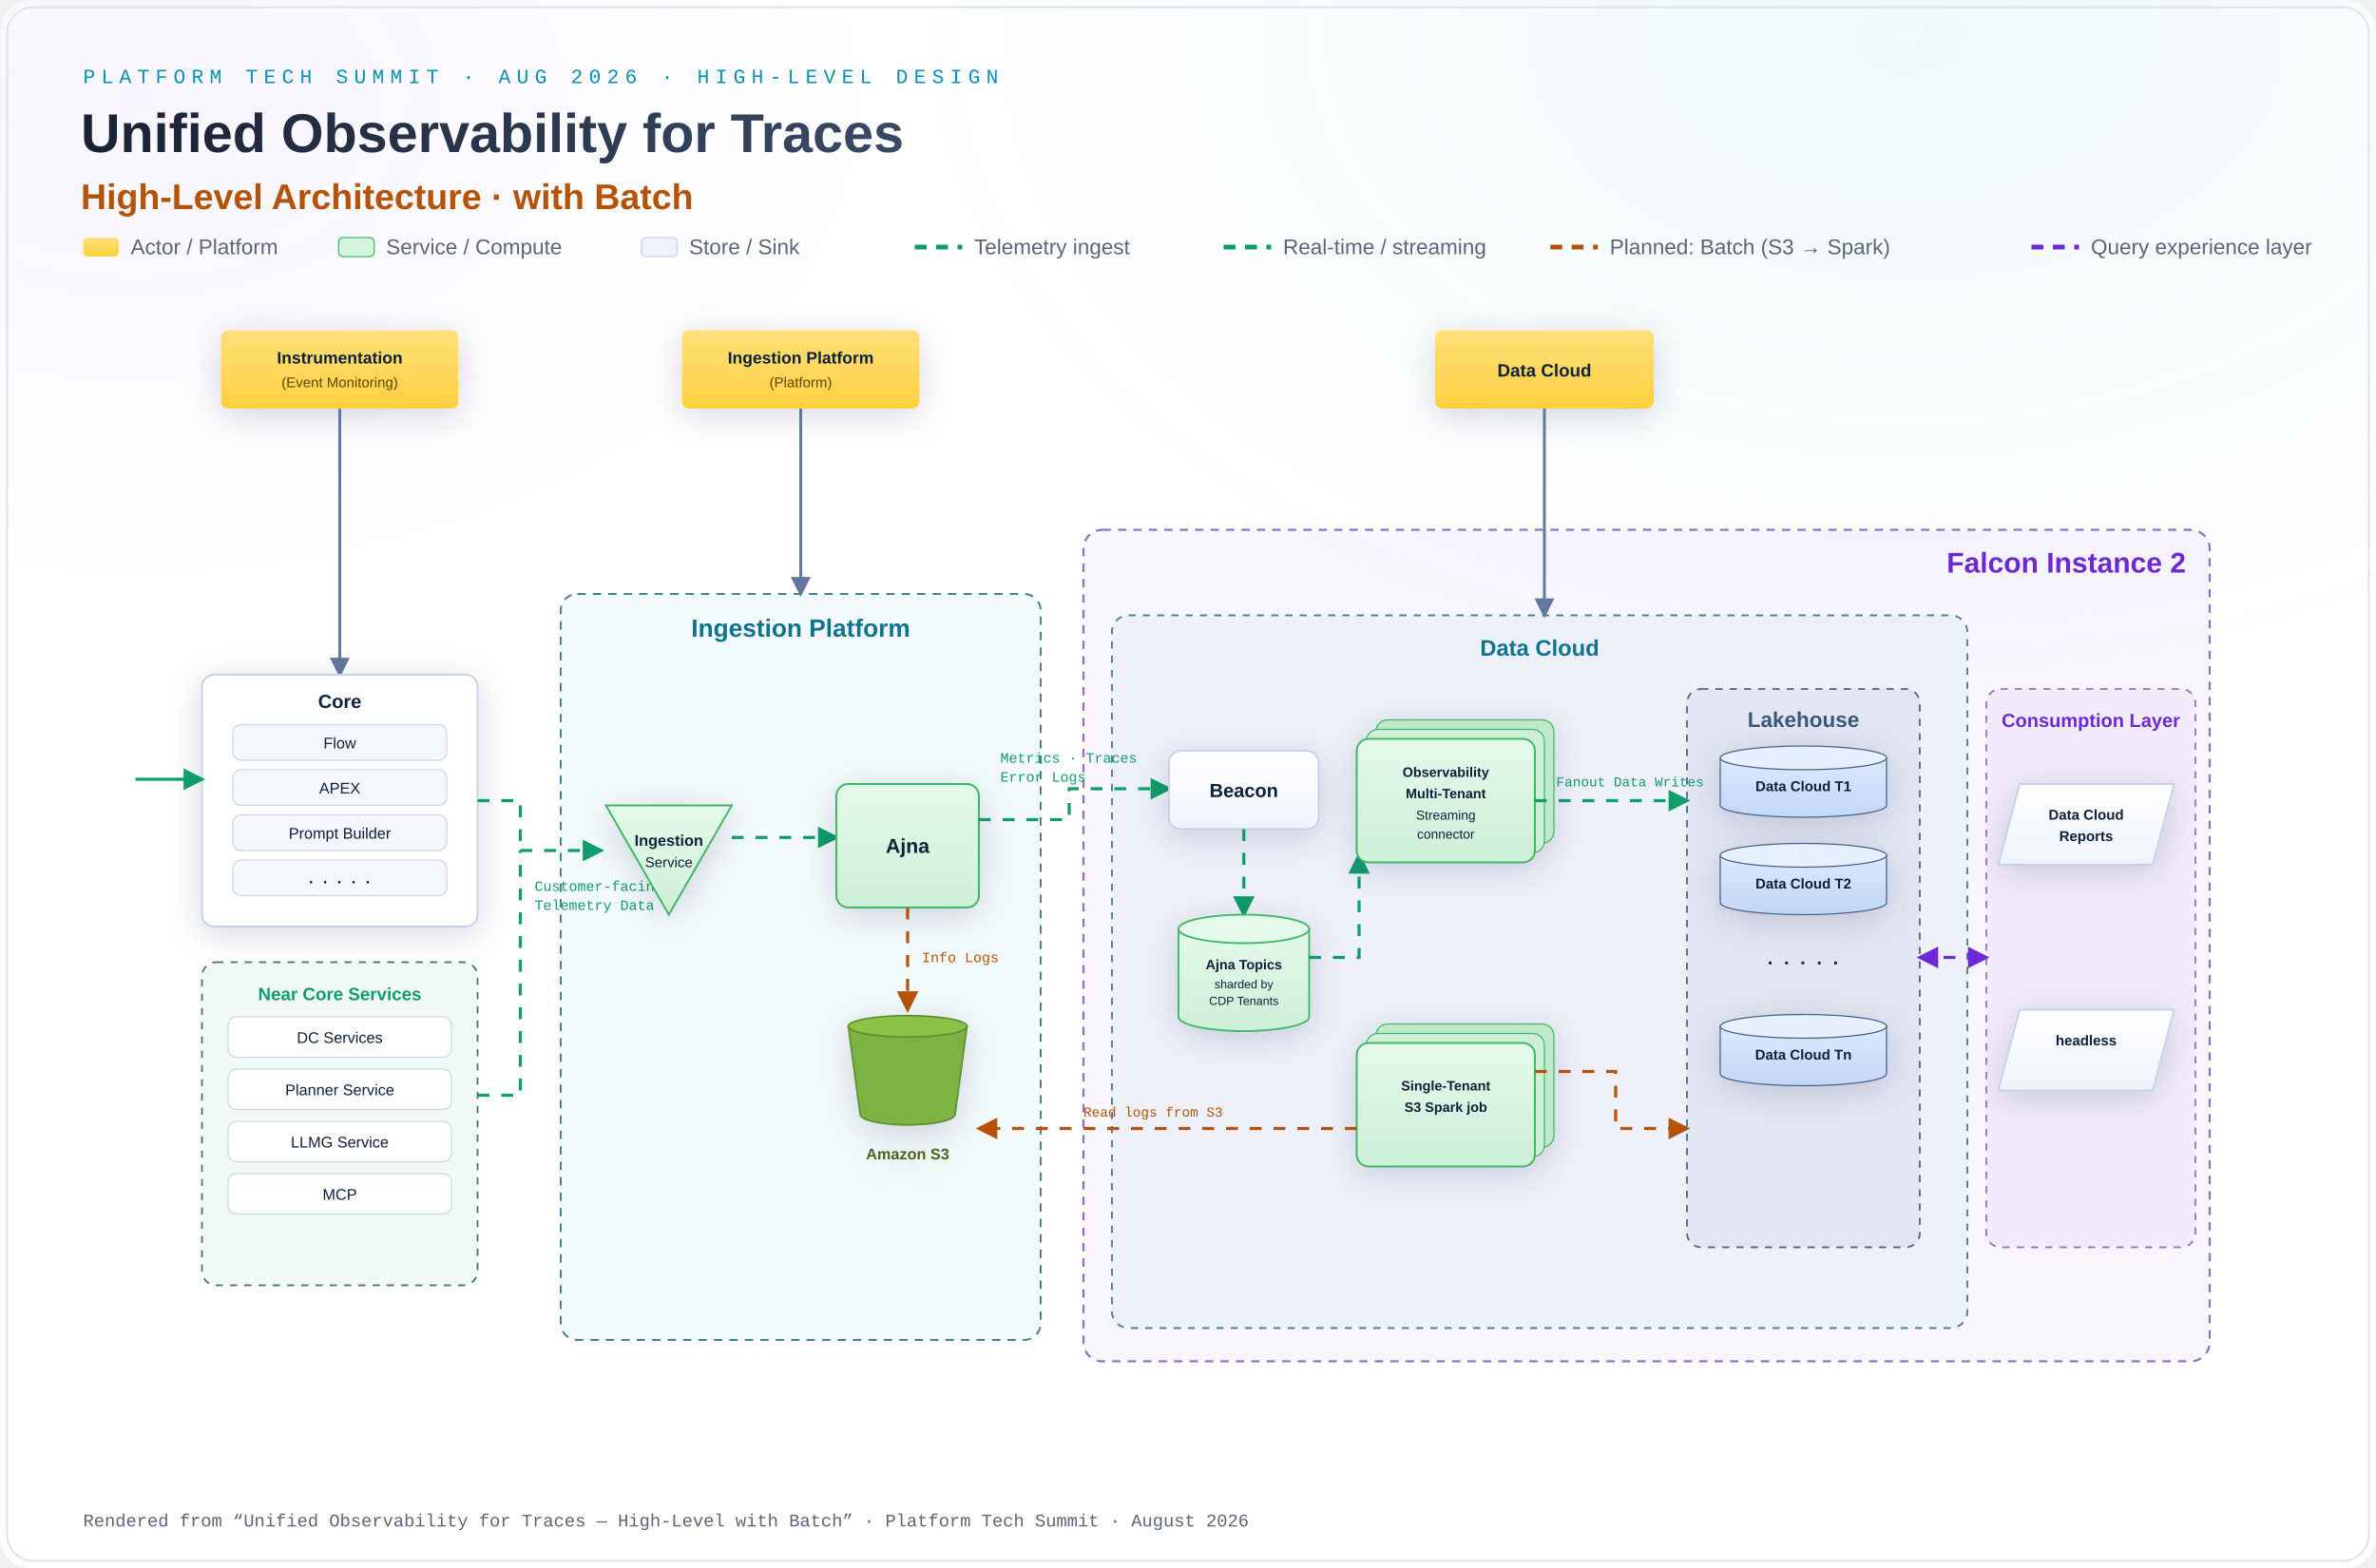
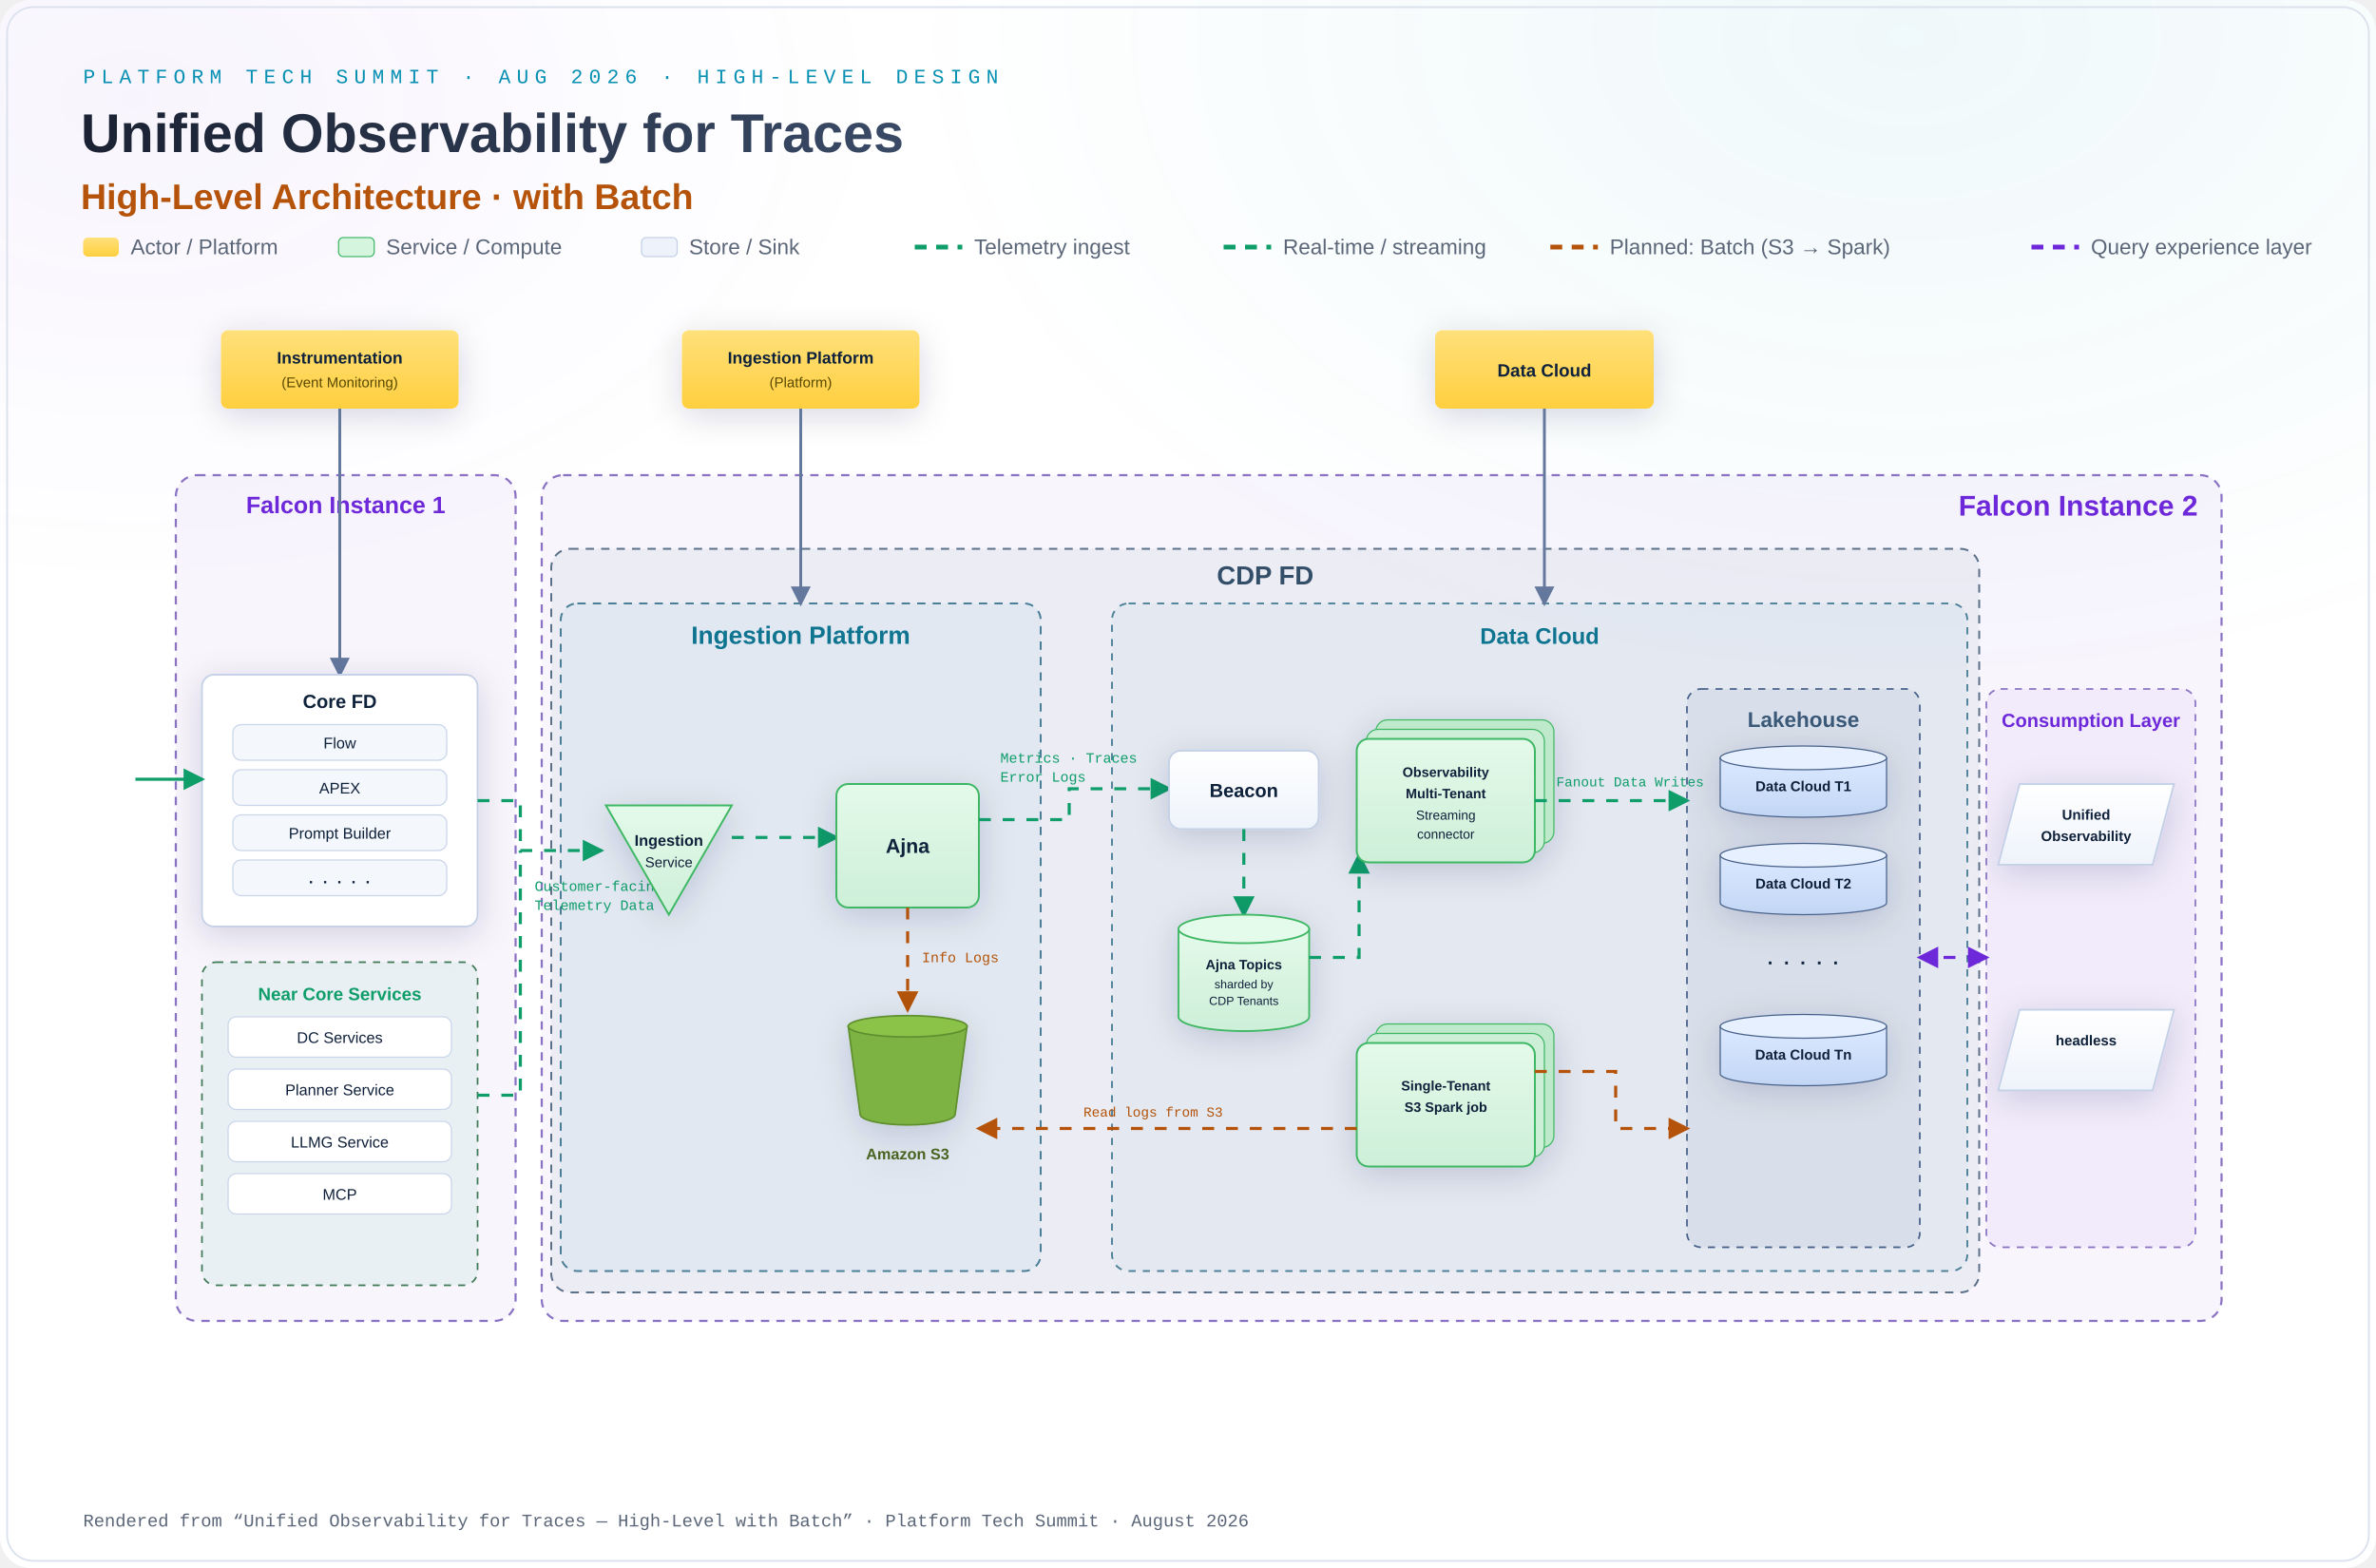
<svg xmlns="http://www.w3.org/2000/svg" width="2000" height="1320" viewBox="0 0 2000 1320" font-family="Arial, Helvetica, sans-serif" role="img" aria-label="Unified Observability for Traces — High-Level Architecture with Batch">
  <defs>
    <marker id="arrow" viewBox="0 0 10 10" refX="8.5" refY="5" markerWidth="7" markerHeight="7" orient="auto-start-reverse">
      <path d="M0,0 L10,5 L0,10 z" fill="#64789e" />
    </marker>
    <marker id="arrowGreen" viewBox="0 0 10 10" refX="8.5" refY="5" markerWidth="7" markerHeight="7" orient="auto-start-reverse">
      <path d="M0,0 L10,5 L0,10 z" fill="#0f9d6a" />
    </marker>
    <marker id="arrowCyan" viewBox="0 0 10 10" refX="8.5" refY="5" markerWidth="7" markerHeight="7" orient="auto-start-reverse">
      <path d="M0,0 L10,5 L0,10 z" fill="#0f9d6a" />
    </marker>
    <marker id="arrowAmber" viewBox="0 0 10 10" refX="8.5" refY="5" markerWidth="7" markerHeight="7" orient="auto-start-reverse">
      <path d="M0,0 L10,5 L0,10 z" fill="#b45309" />
    </marker>
    <marker id="arrowViolet" viewBox="0 0 10 10" refX="8.5" refY="5" markerWidth="7" markerHeight="7" orient="auto-start-reverse">
      <path d="M0,0 L10,5 L0,10 z" fill="#6d28d9" />
    </marker>
    <marker id="arrowFeed" viewBox="0 0 10 10" refX="8.5" refY="5" markerWidth="7" markerHeight="7" orient="auto-start-reverse">
      <path d="M0,0 L10,5 L0,10 z" fill="#64789e" />
    </marker>
    <linearGradient id="gGreen" x1="0" y1="0" x2="0" y2="1">
      <stop offset="0" stop-color="#e4faea" />
      <stop offset="1" stop-color="#cdefd8" />
    </linearGradient>
    <linearGradient id="gSticky" x1="0" y1="0" x2="0" y2="1">
      <stop offset="0" stop-color="#ffe07a" />
      <stop offset="1" stop-color="#ffcf3f" />
    </linearGradient>
    <linearGradient id="gStore" x1="0" y1="0" x2="0" y2="1">
      <stop offset="0" stop-color="#ffffff" />
      <stop offset="1" stop-color="#eef3fb" />
    </linearGradient>
    <linearGradient id="gLake" x1="0" y1="0" x2="0" y2="1">
      <stop offset="0" stop-color="#dbe9ff" />
      <stop offset="1" stop-color="#c2d6f5" />
    </linearGradient>
    <linearGradient id="gHead" x1="0" y1="0" x2="1" y2="0">
      <stop offset="0" stop-color="#1a2233" />
      <stop offset="1" stop-color="#3a4a66" />
    </linearGradient>
    <radialGradient id="gGlowC" cx="80%" cy="2%" r="60%">
      <stop offset="0" stop-color="#0891b2" stop-opacity="0.06" />
      <stop offset="0.7" stop-color="#0891b2" stop-opacity="0" />
    </radialGradient>
    <radialGradient id="gGlowV" cx="6%" cy="6%" r="45%">
      <stop offset="0" stop-color="#6d28d9" stop-opacity="0.05" />
      <stop offset="0.7" stop-color="#6d28d9" stop-opacity="0" />
    </radialGradient>
    <style>
      .b-label { font-weight:700; }
      .flow-label { font-family:"Courier New", monospace; }
      .edge { fill:none; stroke-width:2.6; }
      .feed { stroke:#64789e; stroke-width:2.4; }
      .tel { stroke:#0f9d6a; } .stream { stroke:#0f9d6a; } .batch { stroke:#b45309; } .bidi { stroke:#6d28d9; }
      .flow { stroke-dasharray:10 10; animation: dash 1s linear infinite; }
      @keyframes dash { to { stroke-dashoffset:-20; } }
      .shadow { filter: drop-shadow(0 6px 14px rgba(20,30,60,.16)); }
    </style>
  </defs>
  <rect x="0" y="0" width="2000" height="1320" rx="26" fill="#ffffff" />
  <rect x="0" y="0" width="2000" height="1320" rx="26" fill="url(#gGlowC)" />
  <rect x="0" y="0" width="2000" height="1320" rx="26" fill="url(#gGlowV)" />
  <rect x="6" y="6" width="1988" height="1308" rx="22" fill="none" stroke="#dbe2ee" stroke-width="1.5" />
  <text x="70" y="70" font-family="Courier New, monospace" font-size="17" letter-spacing="5" fill="#0891b2">PLATFORM TECH SUMMIT · AUG 2026 · HIGH-LEVEL DESIGN</text>
  <text x="68" y="128" font-size="46" font-weight="800" fill="url(#gHead)">Unified Observability for Traces</text>
  <text x="68" y="176" font-size="30" font-weight="800" fill="#b45309">High-Level Architecture · with Batch</text>
  <g font-size="18" transform="translate(70,214)">
    <rect x="0" y="-14" width="30" height="16" rx="4" fill="url(#gSticky)" />
    <text x="40" y="0" fill="#5b6678">Actor / Platform</text>
    <rect x="215" y="-14" width="30" height="16" rx="4" fill="#d6f5df" stroke="#3fb765" />
    <text x="255" y="0" fill="#5b6678">Service / Compute</text>
    <rect x="470" y="-14" width="30" height="16" rx="4" fill="#eef3fb" stroke="#c3d0e6" />
    <text x="510" y="0" fill="#5b6678">Store / Sink</text>
    <line x1="700" y1="-6" x2="740" y2="-6" stroke="#0f9d6a" stroke-width="4" stroke-dasharray="10 8" />
    <text x="750" y="0" fill="#5b6678">Telemetry ingest</text>
    <line x1="960" y1="-6" x2="1000" y2="-6" stroke="#0f9d6a" stroke-width="4" stroke-dasharray="10 8" />
    <text x="1010" y="0" fill="#5b6678">Real-time / streaming</text>
    <line x1="1235" y1="-6" x2="1275" y2="-6" stroke="#b45309" stroke-width="4" stroke-dasharray="10 8" />
    <text x="1285" y="0" fill="#5b6678">Planned: Batch (S3 → Spark)</text>
    <line x1="1640" y1="-6" x2="1680" y2="-6" stroke="#6d28d9" stroke-width="4" stroke-dasharray="10 8" />
    <text x="1690" y="0" fill="#5b6678">Query experience layer</text>
  </g>
  <g transform="translate(100,250)" fill="#10203a">
-     <rect x="372" y="250" width="404" height="628" rx="14" fill="rgba(8,145,178,.05)" stroke="#4a7f97" stroke-width="1.6" stroke-dasharray="7 6" />
-     <text class="b-label" x="574" y="286" text-anchor="middle" fill="#0e7490" font-size="21">Ingestion Platform</text>
-     <rect x="812" y="196" width="948" height="700" rx="16" fill="rgba(109,40,217,.045)" stroke="#8b73c4" stroke-width="1.8" stroke-dasharray="7 6" />
-     <text class="b-label" x="1740" y="232" text-anchor="end" fill="#6d28d9" font-size="24" font-weight="800">Falcon Instance 2</text>
-     <rect x="836" y="268" width="720" height="600" rx="14" fill="rgba(8,145,178,.04)" stroke="#4a7f97" stroke-width="1.5" stroke-dasharray="6 6" />
-     <text class="b-label" x="1196" y="302" text-anchor="middle" fill="#0e7490" font-size="19">Data Cloud</text>
+     <rect x="48" y="150" width="286" height="712" rx="18" fill="rgba(109,40,217,.045)" stroke="#8b73c4" stroke-width="1.8" stroke-dasharray="7 6" />
+     <text class="b-label" x="191" y="182" text-anchor="middle" fill="#6d28d9" font-size="20" font-weight="800">Falcon Instance 1</text>
+     <rect x="356" y="150" width="1414" height="712" rx="18" fill="rgba(109,40,217,.045)" stroke="#8b73c4" stroke-width="1.8" stroke-dasharray="7 6" />
+     <text class="b-label" x="1750" y="184" text-anchor="end" fill="#6d28d9" font-size="24" font-weight="800">Falcon Instance 2</text>
+     <rect x="364" y="212" width="1202" height="626" rx="16" fill="rgba(51,78,104,.055)" stroke="#5b7089" stroke-width="1.6" stroke-dasharray="7 6" />
+     <text class="b-label" x="965" y="242" text-anchor="middle" fill="#334e68" font-size="22" font-weight="800">CDP FD</text>
+     <rect x="372" y="258" width="404" height="562" rx="14" fill="rgba(8,145,178,.05)" stroke="#4a7f97" stroke-width="1.6" stroke-dasharray="7 6" />
+     <text class="b-label" x="574" y="292" text-anchor="middle" fill="#0e7490" font-size="21">Ingestion Platform</text>
+     <rect x="836" y="258" width="720" height="562" rx="14" fill="rgba(8,145,178,.04)" stroke="#4a7f97" stroke-width="1.5" stroke-dasharray="6 6" />
+     <text class="b-label" x="1196" y="292" text-anchor="middle" fill="#0e7490" font-size="19">Data Cloud</text>
    <rect x="1320" y="330" width="196" height="470" rx="12" fill="rgba(71,96,137,.07)" stroke="#476089" stroke-width="1.4" stroke-dasharray="6 6" />
    <text class="b-label" x="1418" y="362" text-anchor="middle" fill="#3a5878" font-size="18">Lakehouse</text>
    <rect x="1572" y="330" width="176" height="470" rx="12" fill="rgba(109,40,217,.05)" stroke="#8b73c4" stroke-width="1.4" stroke-dasharray="6 6" />
    <text class="b-label" x="1660" y="362" text-anchor="middle" fill="#6d28d9" font-size="16">Consumption Layer</text>
    <rect x="70" y="560" width="232" height="272" rx="12" fill="rgba(15,157,106,.06)" stroke="#3f7a56" stroke-width="1.4" stroke-dasharray="6 6" />
    <text class="b-label" x="186" y="592" text-anchor="middle" fill="#0f9d6a" font-size="15">Near Core Services</text>
    <g class="shadow">
      <rect x="86" y="28" width="200" height="66" rx="6" fill="url(#gSticky)" />
      <text x="186" y="56" text-anchor="middle" class="b-label" font-size="14">Instrumentation</text>
      <text x="186" y="76" text-anchor="middle" font-size="12" fill="#5a4800">(Event Monitoring)</text>
    </g>
    <g class="shadow">
      <rect x="474" y="28" width="200" height="66" rx="6" fill="url(#gSticky)" />
      <text x="574" y="56" text-anchor="middle" class="b-label" font-size="14">Ingestion Platform</text>
      <text x="574" y="76" text-anchor="middle" font-size="12" fill="#5a4800">(Platform)</text>
    </g>
    <g class="shadow">
      <rect x="1108" y="28" width="184" height="66" rx="6" fill="url(#gSticky)" />
      <text x="1200" y="67" text-anchor="middle" class="b-label" font-size="15">Data Cloud</text>
    </g>
    <path class="edge feed" d="M186,94 L186,318" marker-end="url(#arrowFeed)" />
-     <path class="edge feed" d="M574,94 L574,250" marker-end="url(#arrowFeed)" />
-     <path class="edge feed" d="M1200,94 L1200,268" marker-end="url(#arrowFeed)" />
+     <path class="edge feed" d="M574,94 L574,258" marker-end="url(#arrowFeed)" />
+     <path class="edge feed" d="M1200,94 L1200,258" marker-end="url(#arrowFeed)" />
    <g class="shadow">
      <rect x="70" y="318" width="232" height="212" rx="10" fill="#ffffff" stroke="#c3d0e6" stroke-width="1.5" />
-       <text x="186" y="346" text-anchor="middle" class="b-label" font-size="16">Core</text>
+       <text x="186" y="346" text-anchor="middle" class="b-label" font-size="16">Core FD</text>
      <g font-size="13" text-anchor="middle">
        <rect x="96" y="360" width="180" height="30" rx="7" fill="#f4f7fc" stroke="#c9d5ea" />
        <text x="186" y="380">Flow</text>
        <rect x="96" y="398" width="180" height="30" rx="7" fill="#f4f7fc" stroke="#c9d5ea" />
        <text x="186" y="418">APEX</text>
        <rect x="96" y="436" width="180" height="30" rx="7" fill="#f4f7fc" stroke="#c9d5ea" />
        <text x="186" y="456">Prompt Builder</text>
        <rect x="96" y="474" width="180" height="30" rx="7" fill="#f4f7fc" stroke="#c9d5ea" />
        <text x="186" y="497" font-weight="700" letter-spacing="2">· · · · ·</text>
      </g>
    </g>
    <path class="edge" style="stroke:#0f9d6a;stroke-width:2.6" d="M14,406 L70,406" marker-end="url(#arrowGreen)" />
    <g font-size="13" text-anchor="middle">
      <rect x="92" y="606" width="188" height="34" rx="7" fill="#ffffff" stroke="#c9d5ea" />
      <text x="186" y="628">DC Services</text>
      <rect x="92" y="650" width="188" height="34" rx="7" fill="#ffffff" stroke="#c9d5ea" />
      <text x="186" y="672">Planner Service</text>
      <rect x="92" y="694" width="188" height="34" rx="7" fill="#ffffff" stroke="#c9d5ea" />
      <text x="186" y="716">LLMG Service</text>
      <rect x="92" y="738" width="188" height="34" rx="7" fill="#ffffff" stroke="#c9d5ea" />
      <text x="186" y="760">MCP</text>
    </g>
    <path class="edge flow tel" d="M302,424 L338,424 L338,466" />
    <path class="edge flow tel" d="M302,672 L338,672 L338,466" />
    <path class="edge flow tel" d="M338,466 L406,466" marker-end="url(#arrowGreen)" />
    <text class="flow-label" x="350" y="500" fill="#0f9d6a" font-size="12">Customer-facing</text>
    <text class="flow-label" x="350" y="516" fill="#0f9d6a" font-size="12">Telemetry Data</text>
    <g class="shadow">
      <path d="M410,428 L516,428 L463,520 Z" fill="url(#gGreen)" stroke="#3fb765" stroke-width="1.6" />
      <text x="463" y="462" text-anchor="middle" class="b-label" font-size="13">Ingestion</text>
      <text x="463" y="480" text-anchor="middle" font-size="12">Service</text>
    </g>
    <path class="edge flow tel" d="M516,455 L604,455" marker-end="url(#arrowGreen)" />
    <g class="shadow">
      <rect x="604" y="410" width="120" height="104" rx="10" fill="url(#gGreen)" stroke="#3fb765" stroke-width="1.6" />
      <text x="664" y="468" text-anchor="middle" class="b-label" font-size="17">Ajna</text>
    </g>
    <path class="edge flow stream" d="M724,440 L800,440 L800,414 L884,414" marker-end="url(#arrowCyan)" />
    <text class="flow-label" x="742" y="392" fill="#0f9d6a" font-size="12">Metrics · Traces</text>
    <text class="flow-label" x="742" y="408" fill="#0f9d6a" font-size="12">Error Logs</text>
    <path class="edge flow batch" d="M664,514 L664,600" marker-end="url(#arrowAmber)" />
    <text class="flow-label" x="676" y="560" fill="#b45309" font-size="12">Info Logs</text>
    <g class="shadow">
      <path d="M614,614 h100 l-10,74 a40,9 0 0 1 -80,0 Z" fill="#7cb342" stroke="#5f8f2f" stroke-width="1.4" />
      <ellipse cx="664" cy="614" rx="50" ry="9" fill="#8bc34a" stroke="#5f8f2f" stroke-width="1.4" />
      <text x="664" y="726" text-anchor="middle" class="b-label" font-size="13" fill="#4a6320">Amazon S3</text>
    </g>
    <g class="shadow">
      <rect x="884" y="382" width="126" height="66" rx="10" fill="url(#gStore)" stroke="#c3d0e6" stroke-width="1.5" />
      <text x="947" y="421" text-anchor="middle" class="b-label" font-size="16">Beacon</text>
    </g>
    <path class="edge flow stream" d="M947,448 L947,520" marker-end="url(#arrowCyan)" />
    <g class="shadow">
      <path d="M892,532 h110 v74 a55,12 0 0 1 -110,0 Z" fill="url(#gGreen)" stroke="#3fb765" stroke-width="1.5" />
      <ellipse cx="947" cy="532" rx="55" ry="12" fill="#e4faea" stroke="#3fb765" stroke-width="1.5" />
      <text x="947" y="566" text-anchor="middle" font-size="11.5" font-weight="700">Ajna Topics</text>
      <text x="947" y="582" text-anchor="middle" font-size="10">sharded by</text>
      <text x="947" y="596" text-anchor="middle" font-size="10">CDP Tenants</text>
    </g>
    <path class="edge flow stream" d="M1002,556 L1044,556 L1044,470" marker-end="url(#arrowCyan)" />
    <g class="shadow">
      <rect x="1058" y="356" width="150" height="104" rx="10" fill="#bfe9cb" stroke="#3fb765" />
      <rect x="1050" y="364" width="150" height="104" rx="10" fill="#cdefd8" stroke="#3fb765" />
      <rect x="1042" y="372" width="150" height="104" rx="10" fill="url(#gGreen)" stroke="#3fb765" stroke-width="1.6" />
      <text x="1117" y="404" text-anchor="middle" font-size="11.5" font-weight="700">Observability</text>
      <text x="1117" y="422" text-anchor="middle" font-size="11.5" font-weight="700">Multi-Tenant</text>
      <text x="1117" y="440" text-anchor="middle" font-size="11">Streaming</text>
      <text x="1117" y="456" text-anchor="middle" font-size="11">connector</text>
    </g>
    <path class="edge flow stream" d="M1192,424 L1320,424" marker-end="url(#arrowCyan)" />
    <text class="flow-label" x="1210" y="412" fill="#0f9d6a" font-size="11.5">Fanout Data Writes</text>
    <g class="shadow">
      <rect x="1058" y="612" width="150" height="104" rx="10" fill="#bfe9cb" stroke="#3fb765" />
      <rect x="1050" y="620" width="150" height="104" rx="10" fill="#cdefd8" stroke="#3fb765" />
      <rect x="1042" y="628" width="150" height="104" rx="10" fill="url(#gGreen)" stroke="#3fb765" stroke-width="1.6" />
      <text x="1117" y="668" text-anchor="middle" font-size="11.5" font-weight="700">Single-Tenant</text>
      <text x="1117" y="686" text-anchor="middle" font-size="11.5" font-weight="700">S3 Spark job</text>
    </g>
    <path class="edge flow batch" d="M1042,700 L724,700" marker-end="url(#arrowAmber)" />
    <text class="flow-label" x="812" y="690" fill="#b45309" font-size="11.5">Read logs from S3</text>
    <path class="edge flow batch" d="M1192,652 L1260,652 L1260,700 L1320,700" marker-end="url(#arrowAmber)" />
    <g class="shadow">
      <path d="M1348,388 h140 v40 a70,10 0 0 1 -140,0 Z" fill="url(#gLake)" stroke="#476089" />
      <ellipse cx="1418" cy="388" rx="70" ry="10" fill="#e6f0ff" stroke="#476089" />
      <text x="1418" y="416" text-anchor="middle" font-size="12" font-weight="700">Data Cloud T1</text>
      <path d="M1348,470 h140 v40 a70,10 0 0 1 -140,0 Z" fill="url(#gLake)" stroke="#476089" />
      <ellipse cx="1418" cy="470" rx="70" ry="10" fill="#e6f0ff" stroke="#476089" />
      <text x="1418" y="498" text-anchor="middle" font-size="12" font-weight="700">Data Cloud T2</text>
      <text x="1418" y="566" text-anchor="middle" font-size="16" font-weight="700" letter-spacing="2">· · · · ·</text>
      <path d="M1348,614 h140 v40 a70,10 0 0 1 -140,0 Z" fill="url(#gLake)" stroke="#476089" />
      <ellipse cx="1418" cy="614" rx="70" ry="10" fill="#e6f0ff" stroke="#476089" />
      <text x="1418" y="642" text-anchor="middle" font-size="12" font-weight="700">Data Cloud Tn</text>
    </g>
    <path class="edge flow bidi" d="M1516,556 L1572,556" marker-start="url(#arrowViolet)" marker-end="url(#arrowViolet)" />
    <g class="shadow">
      <polygon points="1600,410 1730,410 1712,478 1582,478" fill="url(#gStore)" stroke="#c3d0e6" stroke-width="1.5" />
-       <text x="1656" y="440" text-anchor="middle" font-size="12" font-weight="700">Data Cloud</text>
-       <text x="1656" y="458" text-anchor="middle" font-size="12" font-weight="700">Reports</text>
+       <text x="1656" y="440" text-anchor="middle" font-size="12" font-weight="700">Unified</text>
+       <text x="1656" y="458" text-anchor="middle" font-size="12" font-weight="700">Observability</text>
      <polygon points="1600,600 1730,600 1712,668 1582,668" fill="url(#gStore)" stroke="#c3d0e6" stroke-width="1.5" />
      <text x="1656" y="630" text-anchor="middle" font-size="12" font-weight="700">headless</text>
    </g>
  </g>
  <text x="70" y="1285" font-family="Courier New, monospace" font-size="15" fill="#5b6678">Rendered from “Unified Observability for Traces — High-Level with Batch”  ·  Platform Tech Summit · August 2026</text>
</svg>
